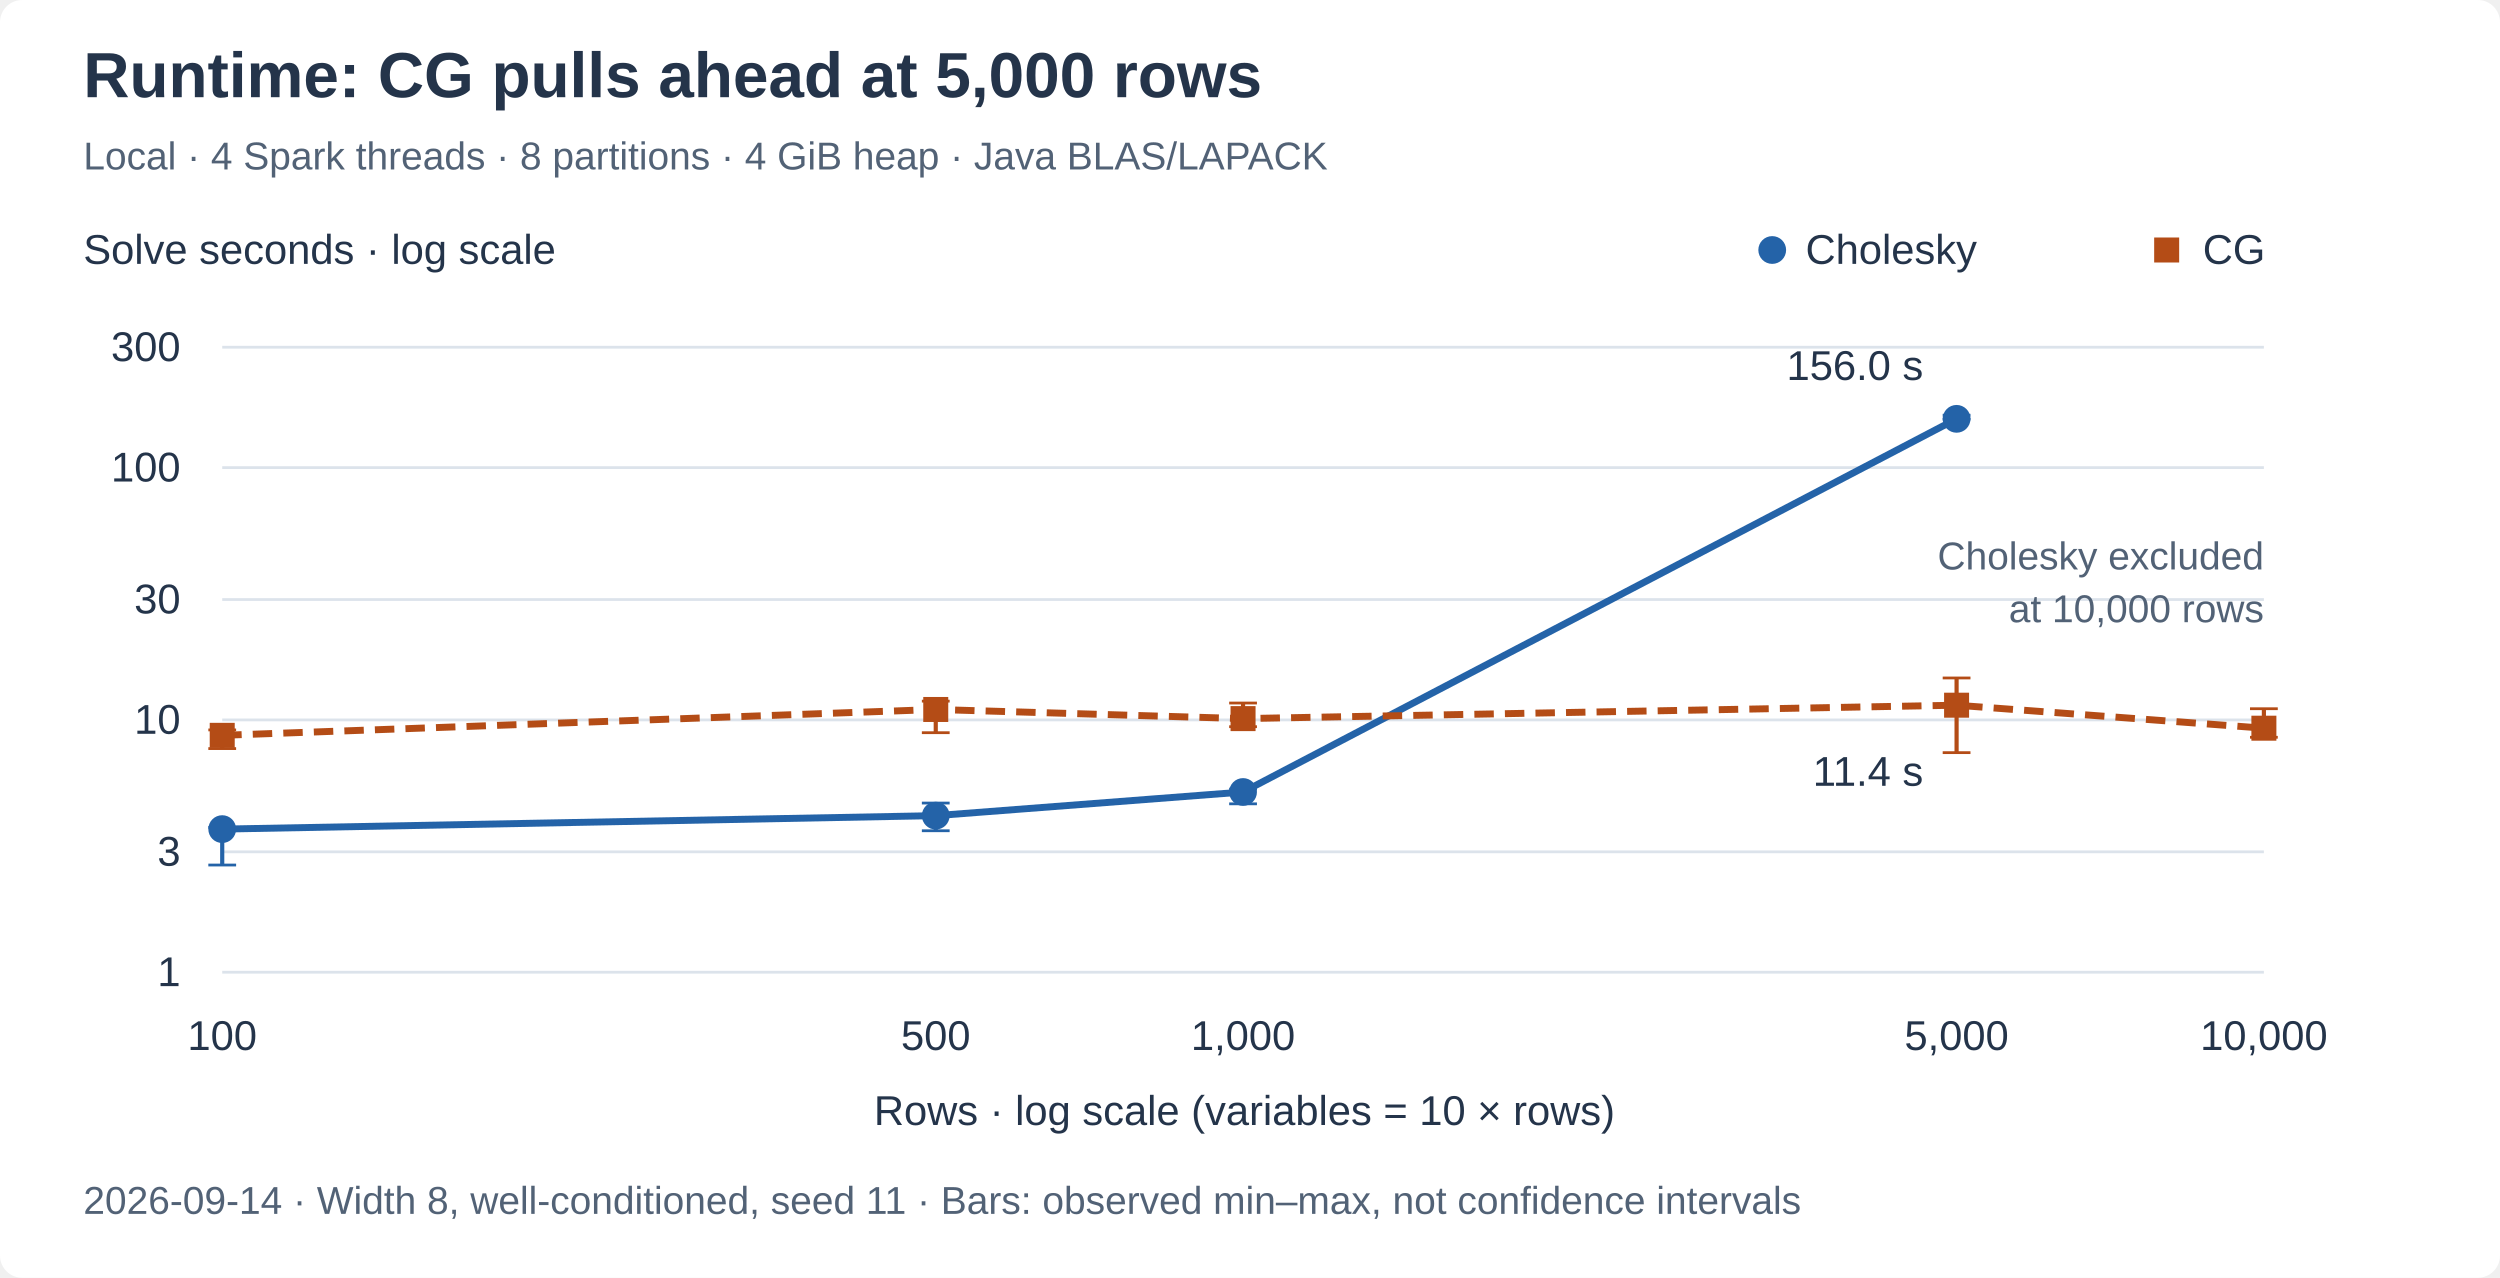
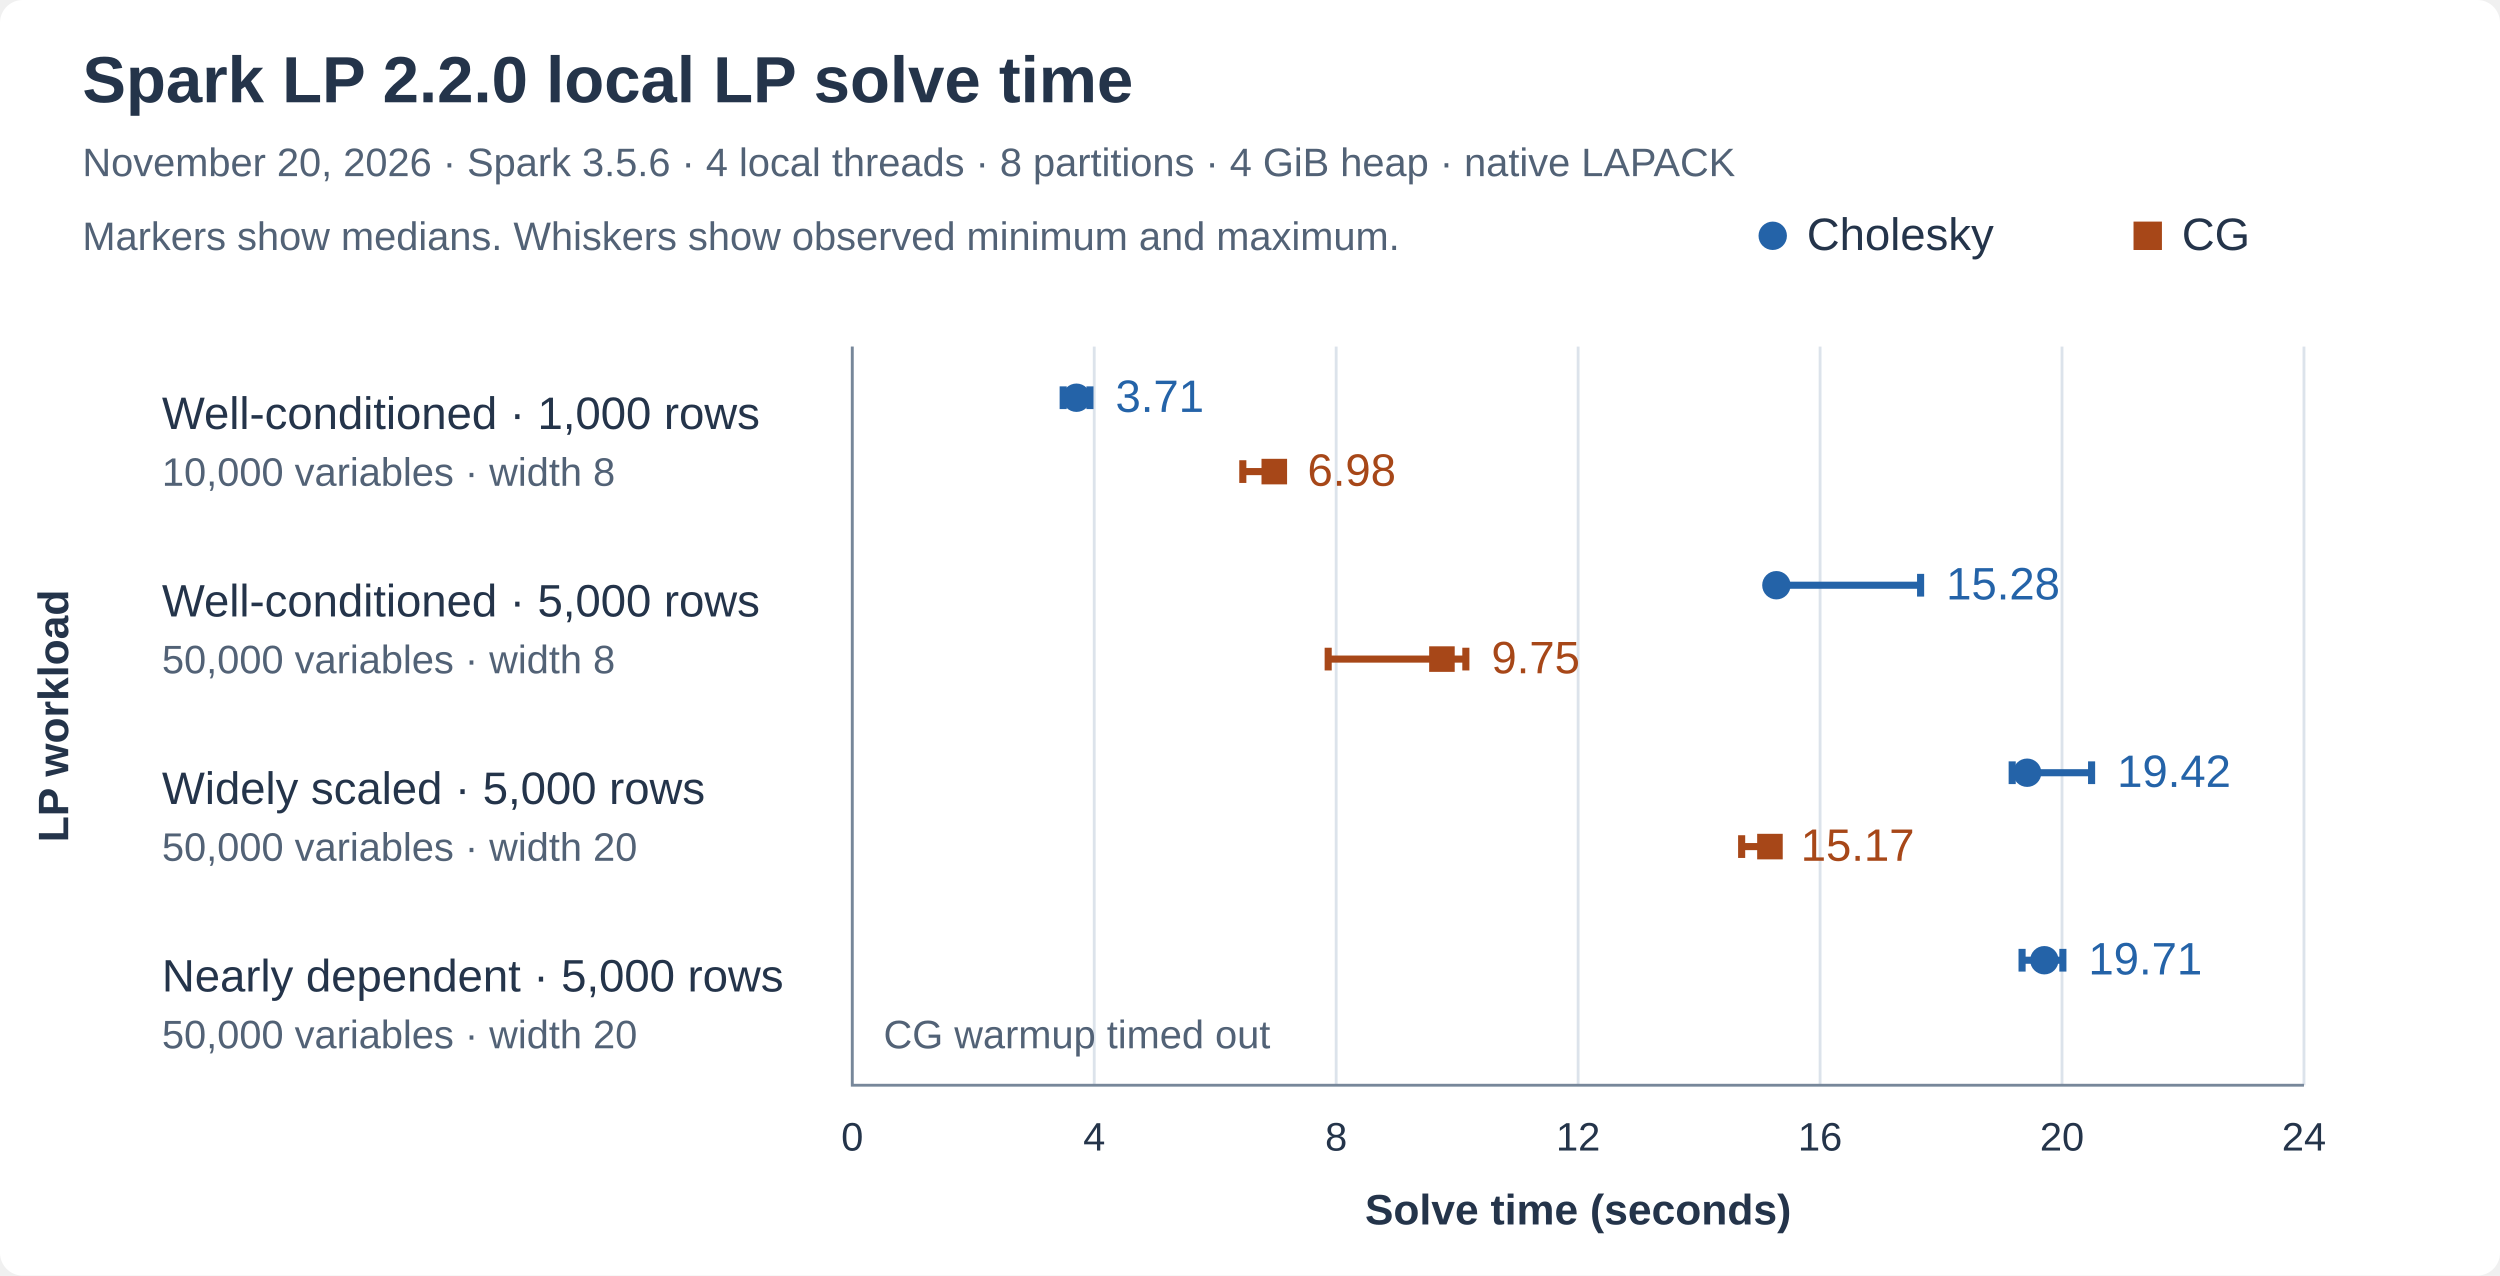
- <svg xmlns="http://www.w3.org/2000/svg" width="900" height="460" viewBox="0 0 900 460" role="img" aria-labelledby="title desc">
-   <style>text{font-family:Arial,Helvetica,sans-serif;font-size:15px;fill:#24344a}.title{font-size:23px;font-weight:700}.muted{fill:#526276;font-size:14px}.grid{stroke:#dce3eb;stroke-width:1}</style>
-   <rect width="900" height="460" rx="8" fill="#fff" />
-   <text x="30" y="35" class="title">Runtime: CG pulls ahead at 5,000 rows</text>
-   <text x="30" y="61" class="muted">Local · 4 Spark threads · 8 partitions · 4 GiB heap · Java BLAS/LAPACK</text>
-   <circle cx="638" cy="90" r="5" fill="#2463a8" />
-   <text x="650" y="95">Cholesky</text>
-   <rect x="775.5" y="85.5" width="9" height="9" fill="#b44c16" />
-   <text x="793" y="95">CG</text>
-   <text x="30" y="95">Solve seconds · log scale</text>
-   <line x1="80" y1="350" x2="815" y2="350" class="grid" />
-   <text x="65" y="355" text-anchor="end">1</text>
-   <line x1="80" y1="306.66" x2="815" y2="306.66" class="grid" />
-   <text x="65" y="311.66" text-anchor="end">3</text>
-   <line x1="80" y1="259.17" x2="815" y2="259.17" class="grid" />
-   <text x="65" y="264.17" text-anchor="end">10</text>
-   <line x1="80" y1="215.83" x2="815" y2="215.83" class="grid" />
-   <text x="65" y="220.83" text-anchor="end">30</text>
-   <line x1="80" y1="168.34" x2="815" y2="168.34" class="grid" />
-   <text x="65" y="173.34" text-anchor="end">100</text>
-   <line x1="80" y1="125" x2="815" y2="125" class="grid" />
-   <text x="65" y="130" text-anchor="end">300</text>
-   <text x="80" y="378" text-anchor="middle">100</text>
-   <text x="336.87" y="378" text-anchor="middle">500</text>
-   <text x="447.5" y="378" text-anchor="middle">1,000</text>
-   <text x="704.37" y="378" text-anchor="middle">5,000</text>
-   <text x="815" y="378" text-anchor="middle">10,000</text>
-   <polyline points="80,298.48 336.87,293.63 447.5,285.12 704.37,150.78" fill="none" stroke="#2463a8" stroke-width="2.5" />
-   <line x1="80" y1="311.41" x2="80" y2="297.87" stroke="#2463a8" stroke-width="1.5" />
-   <line x1="75" y1="311.41" x2="85" y2="311.41" stroke="#2463a8" />
-   <line x1="75" y1="297.87" x2="85" y2="297.87" stroke="#2463a8" />
-   <circle cx="80" cy="298.48" r="5" fill="#2463a8" />
-   <line x1="336.87" y1="299.07" x2="336.87" y2="289.1" stroke="#2463a8" stroke-width="1.5" />
-   <line x1="331.87" y1="299.07" x2="341.87" y2="299.07" stroke="#2463a8" />
-   <line x1="331.87" y1="289.1" x2="341.87" y2="289.1" stroke="#2463a8" />
-   <circle cx="336.87" cy="293.63" r="5" fill="#2463a8" />
-   <line x1="447.5" y1="289.38" x2="447.5" y2="284.06" stroke="#2463a8" stroke-width="1.5" />
-   <line x1="442.5" y1="289.38" x2="452.5" y2="289.38" stroke="#2463a8" />
-   <line x1="442.5" y1="284.06" x2="452.5" y2="284.06" stroke="#2463a8" />
-   <circle cx="447.5" cy="285.12" r="5" fill="#2463a8" />
-   <line x1="704.37" y1="150.89" x2="704.37" y2="149.48" stroke="#2463a8" stroke-width="1.5" />
-   <line x1="699.37" y1="150.89" x2="709.37" y2="150.89" stroke="#2463a8" />
-   <line x1="699.37" y1="149.48" x2="709.37" y2="149.48" stroke="#2463a8" />
-   <circle cx="704.37" cy="150.78" r="5" fill="#2463a8" />
-   <polyline points="80,264.72 336.87,255.41 447.5,258.7 704.37,253.87 815,262.15" fill="none" stroke="#b44c16" stroke-width="2.5" stroke-dasharray="7 4" />
-   <line x1="80" y1="269.49" x2="80" y2="262.77" stroke="#b44c16" stroke-width="1.5" />
-   <line x1="75" y1="269.49" x2="85" y2="269.49" stroke="#b44c16" />
-   <line x1="75" y1="262.77" x2="85" y2="262.77" stroke="#b44c16" />
-   <rect x="75.5" y="260.22" width="9" height="9" fill="#b44c16" />
-   <line x1="336.87" y1="263.77" x2="336.87" y2="252.41" stroke="#b44c16" stroke-width="1.5" />
-   <line x1="331.87" y1="263.77" x2="341.87" y2="263.77" stroke="#b44c16" />
-   <line x1="331.87" y1="252.41" x2="341.87" y2="252.41" stroke="#b44c16" />
-   <rect x="332.37" y="250.91" width="9" height="9" fill="#b44c16" />
-   <line x1="447.5" y1="261.61" x2="447.5" y2="253.09" stroke="#b44c16" stroke-width="1.5" />
-   <line x1="442.5" y1="261.61" x2="452.5" y2="261.61" stroke="#b44c16" />
-   <line x1="442.5" y1="253.09" x2="452.5" y2="253.09" stroke="#b44c16" />
-   <rect x="443" y="254.2" width="9" height="9" fill="#b44c16" />
-   <line x1="704.37" y1="270.95" x2="704.37" y2="244.07" stroke="#b44c16" stroke-width="1.5" />
-   <line x1="699.37" y1="270.95" x2="709.37" y2="270.95" stroke="#b44c16" />
-   <line x1="699.37" y1="244.07" x2="709.37" y2="244.07" stroke="#b44c16" />
-   <rect x="699.87" y="249.37" width="9" height="9" fill="#b44c16" />
-   <line x1="815" y1="265.42" x2="815" y2="255.14" stroke="#b44c16" stroke-width="1.5" />
-   <line x1="810" y1="265.42" x2="820" y2="265.42" stroke="#b44c16" />
-   <line x1="810" y1="255.14" x2="820" y2="255.14" stroke="#b44c16" />
-   <rect x="810.5" y="257.65" width="9" height="9" fill="#b44c16" />
-   <text x="692.37" y="136.79" text-anchor="end">156.0 s</text>
-   <text x="692.37" y="282.88" text-anchor="end">11.4 s</text>
-   <text x="815" y="205" text-anchor="end" class="muted">Cholesky excluded</text>
-   <text x="815" y="224" text-anchor="end" class="muted">at 10,000 rows</text>
-   <text x="448" y="405" text-anchor="middle">Rows · log scale (variables = 10 × rows)</text>
-   <text x="30" y="437" class="muted">2026-09-14 · Width 8, well-conditioned, seed 11 · Bars: observed min–max, not confidence intervals</text>
+ <svg xmlns="http://www.w3.org/2000/svg" width="880" height="449" viewBox="0 0 880 449" role="img" aria-labelledby="title desc">
+   <style>
+     text { font-family: Arial, Helvetica, sans-serif; font-size: 16px; fill: #24344a; }
+     .title { font-size: 23px; font-weight: 700; }
+     .detail { font-size: 14px; fill: #526276; }
+     .axis-label { font-size: 15px; font-weight: 700; }
+     .tick { font-size: 14px; text-anchor: middle; }
+     .grid { fill: none; stroke: #dce3eb; }
+     .axis { fill: none; stroke: #77879a; }
+     .cholesky { fill: #2463a8; }
+     .cg { fill: #a74718; }
+     .whisker { fill: none; stroke-width: 2.5; }
+     .cholesky.whisker { stroke: #2463a8; }
+     .cg.whisker { stroke: #a74718; }
+   </style>
+   <rect width="880" height="449" rx="8" fill="#fff" />
+   <text x="29" y="36" class="title">Spark LP 2.2.0 local LP solve time</text>
+   <text x="29" y="62" class="detail">November 20, 2026 · Spark 3.5.6 · 4 local threads · 8 partitions · 4 GiB heap · native LAPACK</text>
+   <text x="29" y="88" class="detail">Markers show medians. Whiskers show observed minimum and maximum.</text>
+   <circle cx="624" cy="83" r="5" class="cholesky" />
+   <text x="636" y="88">Cholesky</text>
+   <rect x="751" y="78" width="10" height="10" class="cg" />
+   <text x="768" y="88">CG</text>
+   <path d="M300 122V382 M385.17 122V382 M470.33 122V382 M555.5 122V382 M640.67 122V382 M725.83 122V382 M811 122V382" class="grid" />
+   <path d="M300 122V382H811" class="axis" />
+   <text x="24" y="252" class="axis-label" text-anchor="middle" transform="rotate(-90 24 252)">LP workload</text>
+   <text x="300" y="405" class="tick">0</text>
+   <text x="385.17" y="405" class="tick">4</text>
+   <text x="470.33" y="405" class="tick">8</text>
+   <text x="555.5" y="405" class="tick">12</text>
+   <text x="640.67" y="405" class="tick">16</text>
+   <text x="725.83" y="405" class="tick">20</text>
+   <text x="811" y="405" class="tick">24</text>
+   <text x="555.5" y="431" class="axis-label" text-anchor="middle">Solve time (seconds)</text>
+   <text x="57" y="151">Well-conditioned · 1,000 rows</text>
+   <text x="57" y="171" class="detail">10,000 variables · width 8</text>
+   <g aria-label="Well-conditioned · 1,000 rows, Cholesky">
+     <path d="M374.24 140H383.66 M374.24 136v8 M383.66 136v8" class="whisker cholesky" />
+     <circle cx="378.92" cy="140" r="5" class="cholesky" />
+     <text x="392.66" y="145" class="cholesky">3.71</text>
+   </g>
+   <g aria-label="Well-conditioned · 1,000 rows, CG">
+     <path d="M437.47 166H451.23 M437.47 162v8 M451.23 162v8" class="whisker cg" />
+     <rect x="444.05" y="161.5" width="9" height="9" class="cg" />
+     <text x="460.23" y="171" class="cg">6.98</text>
+   </g>
+   <text x="57" y="217">Well-conditioned · 5,000 rows</text>
+   <text x="57" y="237" class="detail">50,000 variables · width 8</text>
+   <g aria-label="Well-conditioned · 5,000 rows, Cholesky">
+     <path d="M624.2 206H676.05 M624.2 202v8 M676.05 202v8" class="whisker cholesky" />
+     <circle cx="625.29" cy="206" r="5" class="cholesky" />
+     <text x="685.05" y="211" class="cholesky">15.28</text>
+   </g>
+   <g aria-label="Well-conditioned · 5,000 rows, CG">
+     <path d="M467.52 232H515.98 M467.52 228v8 M515.98 228v8" class="whisker cg" />
+     <rect x="503.06" y="227.5" width="9" height="9" class="cg" />
+     <text x="524.98" y="237" class="cg">9.75</text>
+   </g>
+   <text x="57" y="283">Widely scaled · 5,000 rows</text>
+   <text x="57" y="303" class="detail">50,000 variables · width 20</text>
+   <g aria-label="Widely scaled · 5,000 rows, Cholesky">
+     <path d="M708.29 272H736.24 M708.29 268v8 M736.24 268v8" class="whisker cholesky" />
+     <circle cx="713.56" cy="272" r="5" class="cholesky" />
+     <text x="745.24" y="277" class="cholesky">19.42</text>
+   </g>
+   <g aria-label="Widely scaled · 5,000 rows, CG">
+     <path d="M613.06 298H624.86 M613.06 294v8 M624.86 294v8" class="whisker cg" />
+     <rect x="618.52" y="293.5" width="9" height="9" class="cg" />
+     <text x="633.86" y="303" class="cg">15.17</text>
+   </g>
+   <text x="57" y="349">Nearly dependent · 5,000 rows</text>
+   <text x="57" y="369" class="detail">50,000 variables · width 20</text>
+   <g aria-label="Nearly dependent · 5,000 rows, Cholesky">
+     <path d="M711.77 338H726.13 M711.77 334v8 M726.13 334v8" class="whisker cholesky" />
+     <circle cx="719.61" cy="338" r="5" class="cholesky" />
+     <text x="735.13" y="343" class="cholesky">19.71</text>
+   </g>
+   <g aria-label="Nearly dependent · 5,000 rows, CG">
+     <text x="311" y="369" class="detail">CG warmup timed out</text>
+   </g>
</svg>
